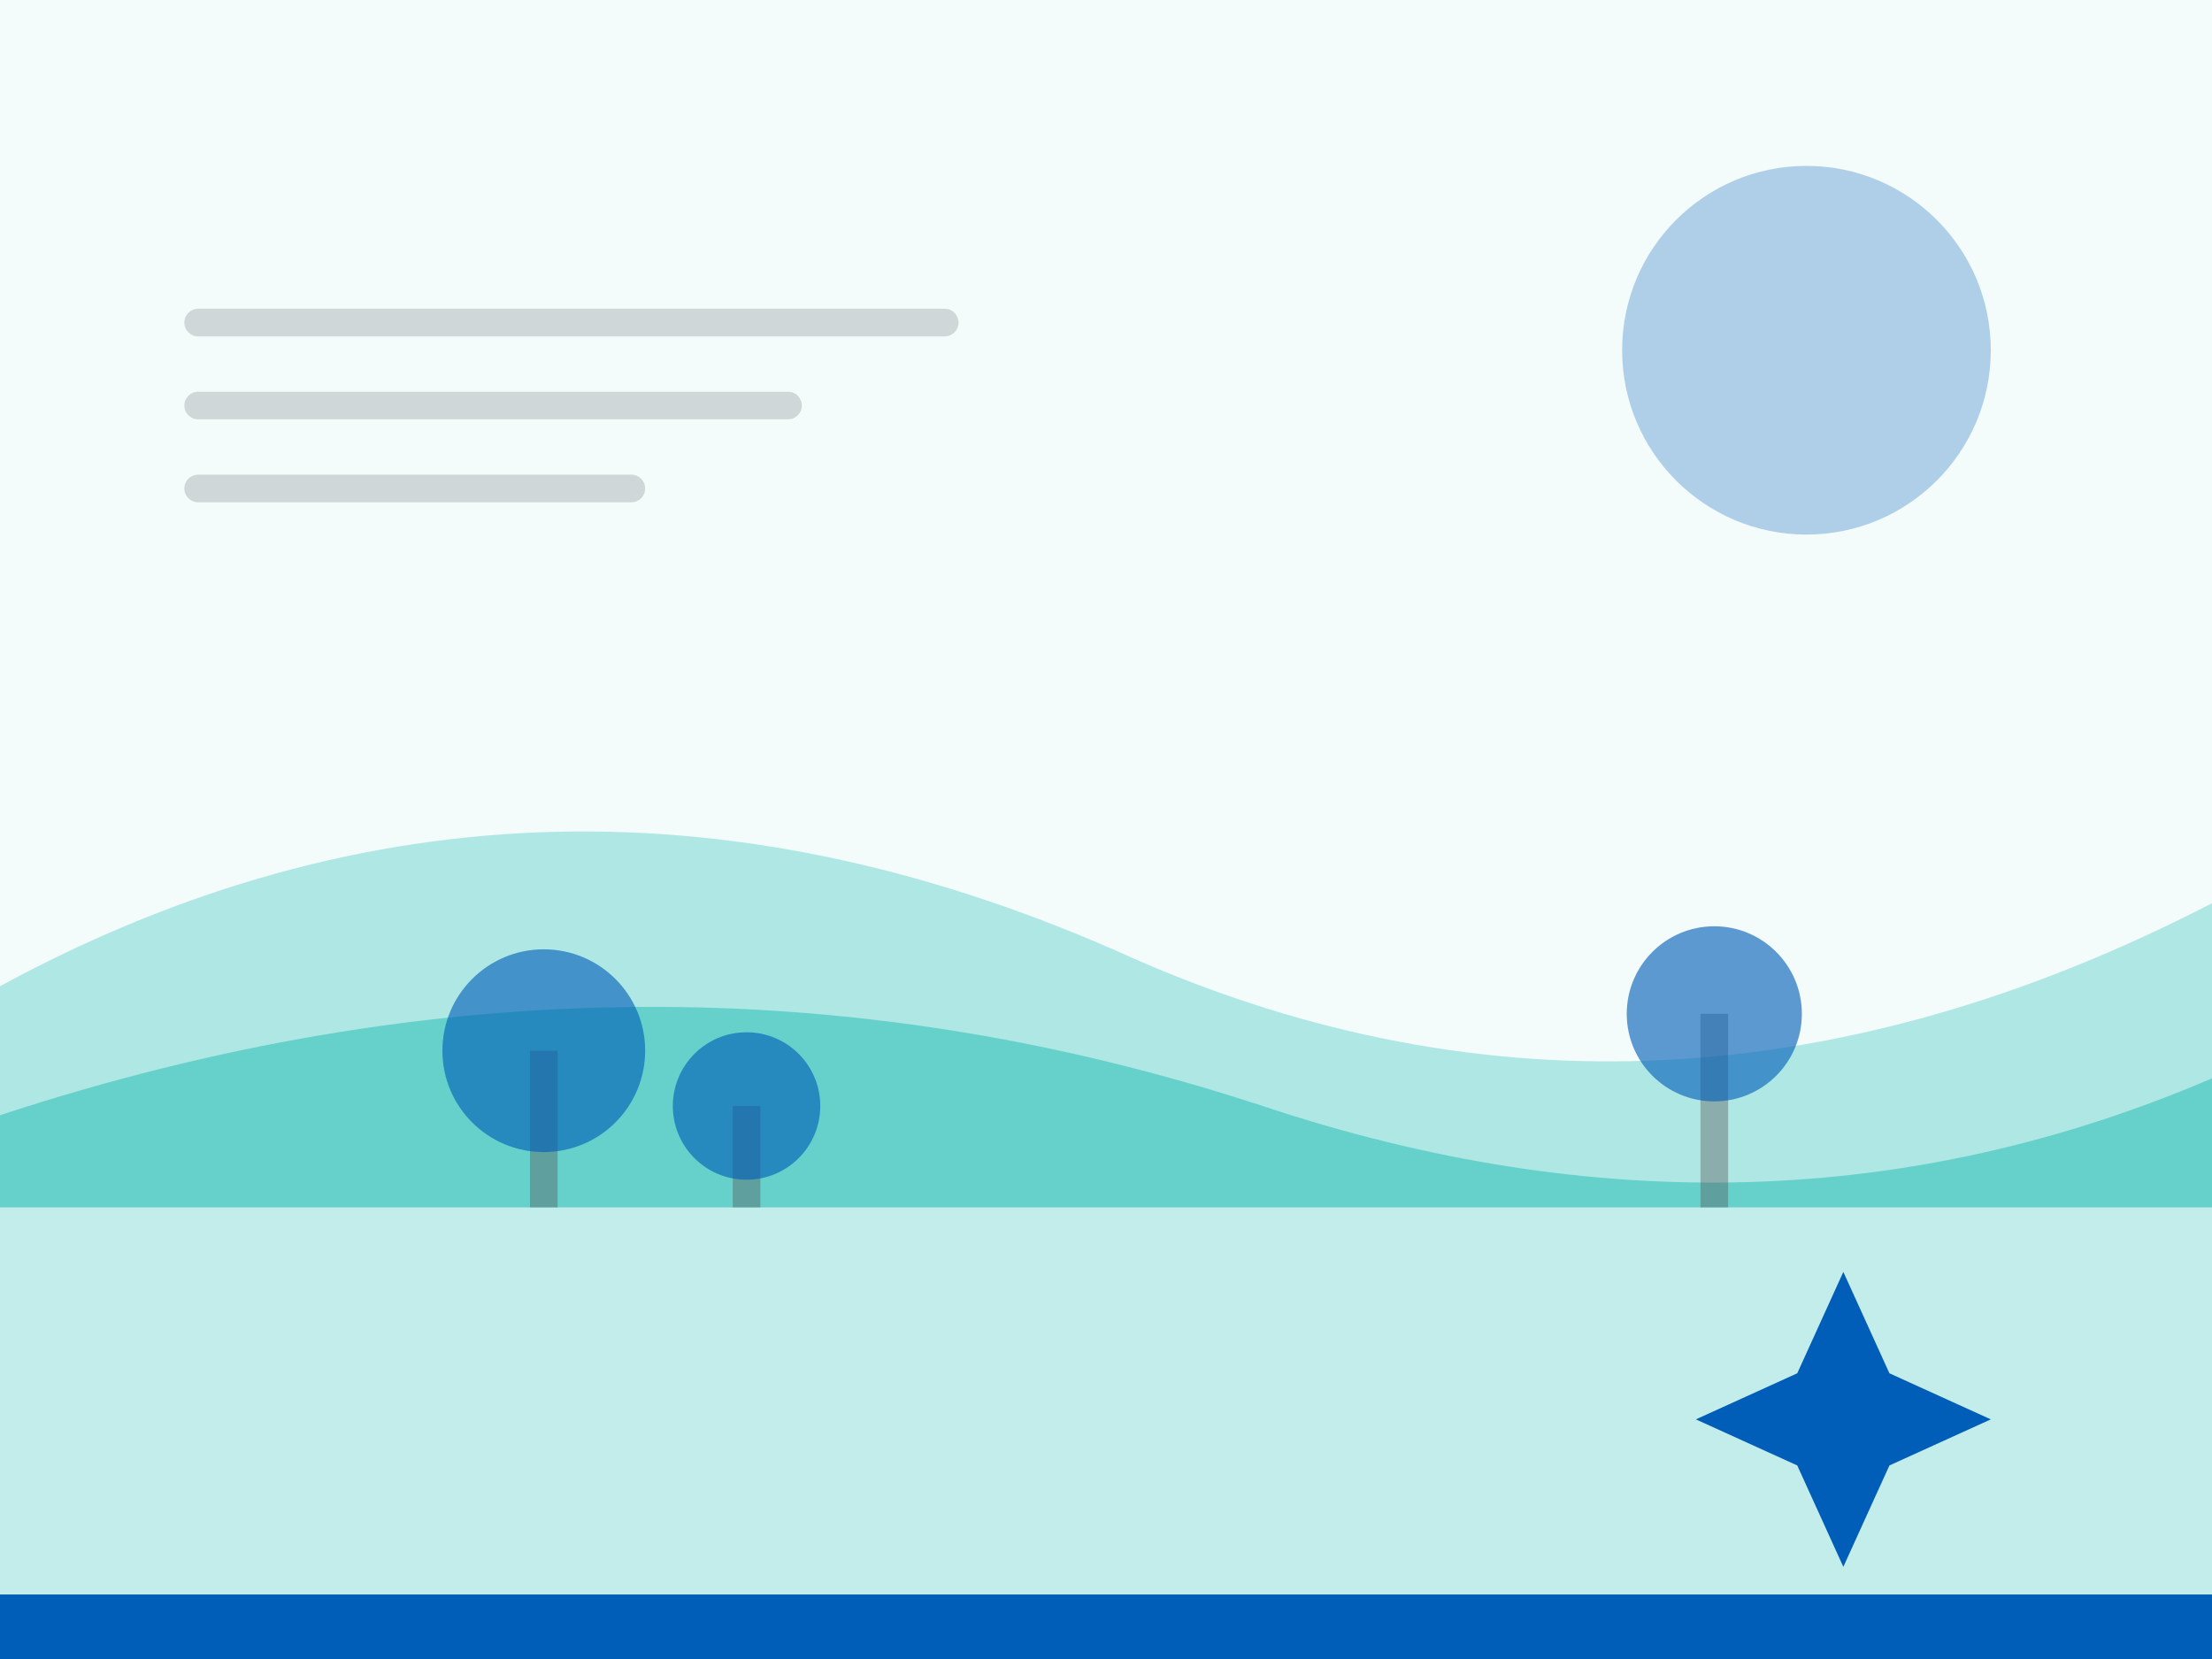
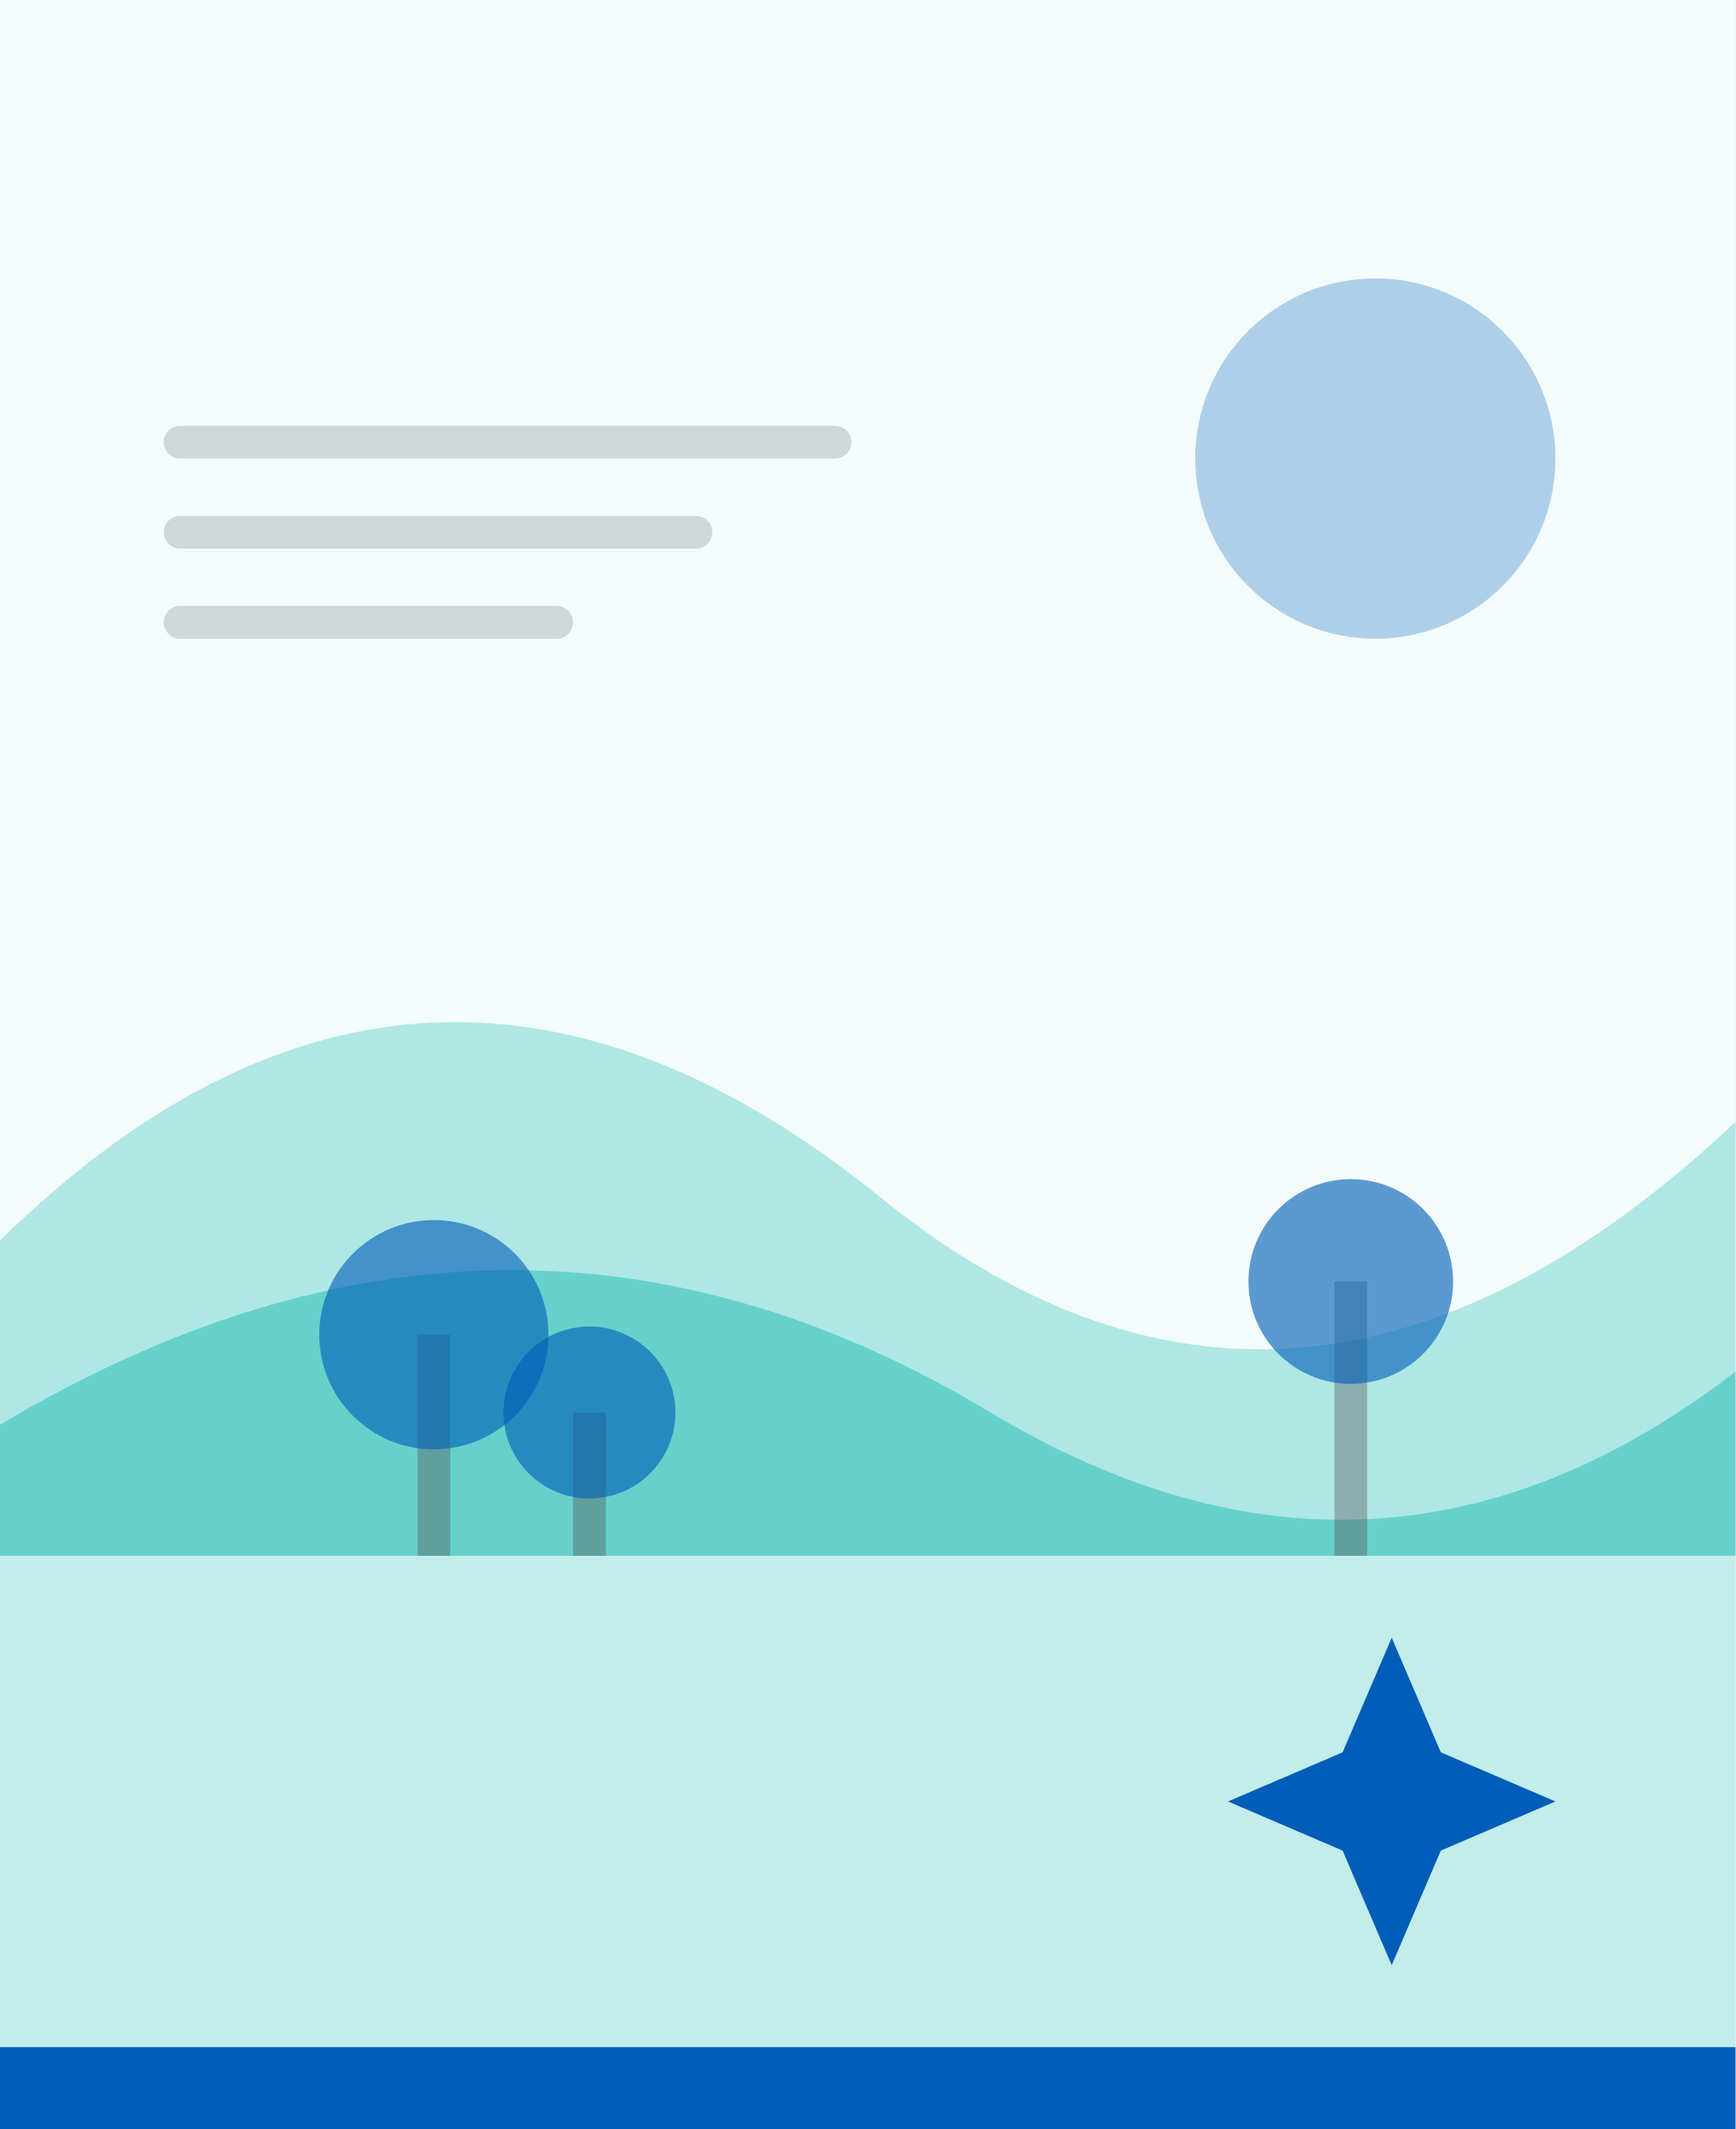
- <svg xmlns="http://www.w3.org/2000/svg" viewBox="0 0 480 360" width="480" height="360" role="img">
-   <rect width="480" height="360" fill="#FFFFFF" />
-   <rect width="480" height="360" fill="#00B2A9" opacity="0.05" />
-   <circle cx="392" cy="76" r="40" fill="#005EB8" opacity="0.28" />
-   <rect x="40" y="67" width="168" height="6" rx="3" fill="#54585A" opacity="0.22" />
-   <rect x="40" y="85" width="134" height="6" rx="3" fill="#54585A" opacity="0.22" />
-   <rect x="40" y="103" width="100" height="6" rx="3" fill="#54585A" opacity="0.22" />
-   <path d="M0 262 L0 214 Q118 150 246 208 Q360 258 480 196 L480 262 Z" fill="#00B2A9" opacity="0.28" />
-   <path d="M0 262 L0 242 Q140 196 274 240 Q382 276 480 234 L480 262 Z" fill="#00B2A9" opacity="0.42" />
-   <rect x="115" y="228" width="6" height="34" fill="#54585A" opacity="0.4" />
-   <circle cx="118" cy="228" r="22" fill="#005EB8" opacity="0.62" />
-   <rect x="159" y="240" width="6" height="22" fill="#54585A" opacity="0.4" />
-   <circle cx="162" cy="240" r="16" fill="#005EB8" opacity="0.62" />
-   <rect x="369" y="220" width="6" height="42" fill="#54585A" opacity="0.4" />
-   <circle cx="372" cy="220" r="19" fill="#005EB8" opacity="0.62" />
-   <rect y="262" width="480" height="84" fill="#00B2A9" opacity="0.2" />
-   <path d="M400 276 L410 298 L432 308 L410 318 L400 340 L390 318 L368 308 L390 298 Z" fill="#005EB8" />
-   <rect y="346" width="480" height="14" fill="#005EB8" />
+ <svg xmlns="http://www.w3.org/2000/svg" viewBox="0 0 424 520" width="424" height="520" role="img">
+   <rect width="424" height="520" fill="#FFFFFF" />
+   <rect width="424" height="520" fill="#00B2A9" opacity="0.05" />
+   <circle cx="336" cy="112" r="44" fill="#005EB8" opacity="0.28" />
+   <rect x="40" y="104" width="168" height="8" rx="4" fill="#54585A" opacity="0.22" />
+   <rect x="40" y="126" width="134" height="8" rx="4" fill="#54585A" opacity="0.22" />
+   <rect x="40" y="148" width="100" height="8" rx="4" fill="#54585A" opacity="0.22" />
+   <path d="M0 380 L0 303 Q104 201 217 294 Q318 374 424 274 L424 380 Z" fill="#00B2A9" opacity="0.28" />
+   <path d="M0 380 L0 348 Q124 274 242 345 Q337 402 424 335 L424 380 Z" fill="#00B2A9" opacity="0.42" />
+   <rect x="102" y="326" width="8" height="54" fill="#54585A" opacity="0.4" />
+   <circle cx="106" cy="326" r="28" fill="#005EB8" opacity="0.62" />
+   <rect x="140" y="345" width="8" height="35" fill="#54585A" opacity="0.4" />
+   <circle cx="144" cy="345" r="21" fill="#005EB8" opacity="0.62" />
+   <rect x="326" y="313" width="8" height="67" fill="#54585A" opacity="0.4" />
+   <circle cx="330" cy="313" r="25" fill="#005EB8" opacity="0.62" />
+   <rect y="380" width="424" height="120" fill="#00B2A9" opacity="0.2" />
+   <path d="M340 400 L352 428 L380 440 L352 452 L340 480 L328 452 L300 440 L328 428 Z" fill="#005EB8" />
+   <rect y="500" width="424" height="20" fill="#005EB8" />
</svg>
